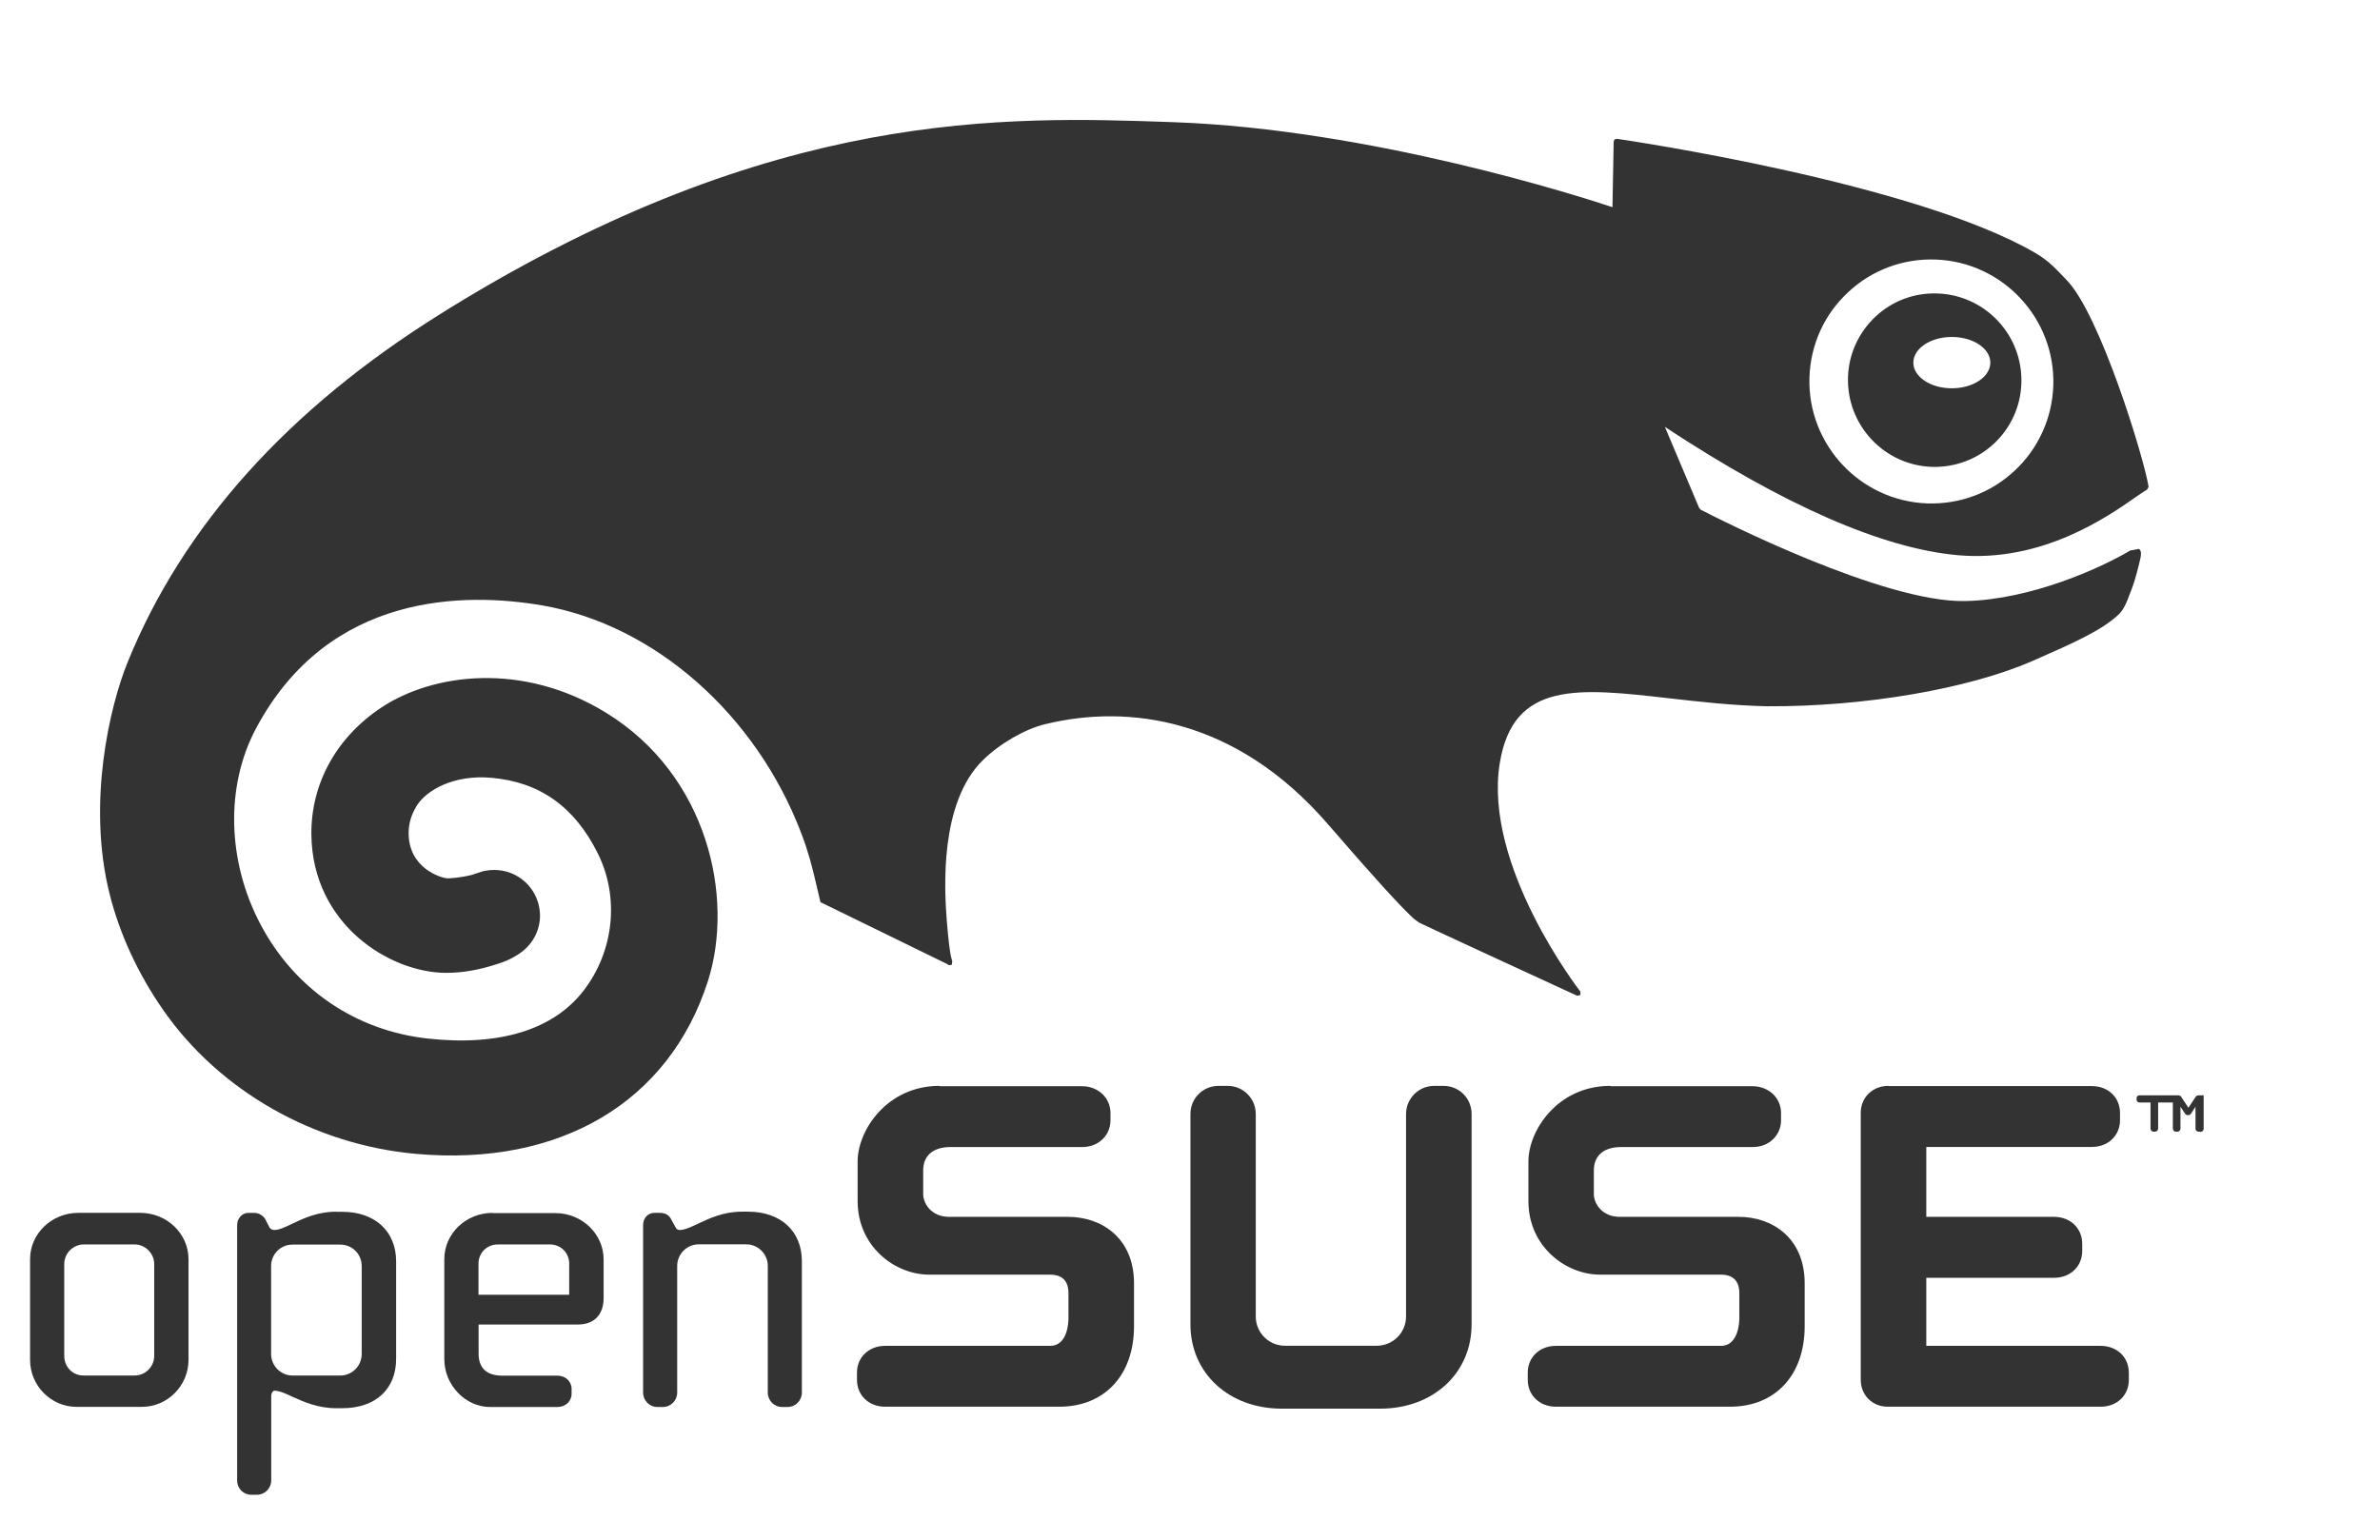
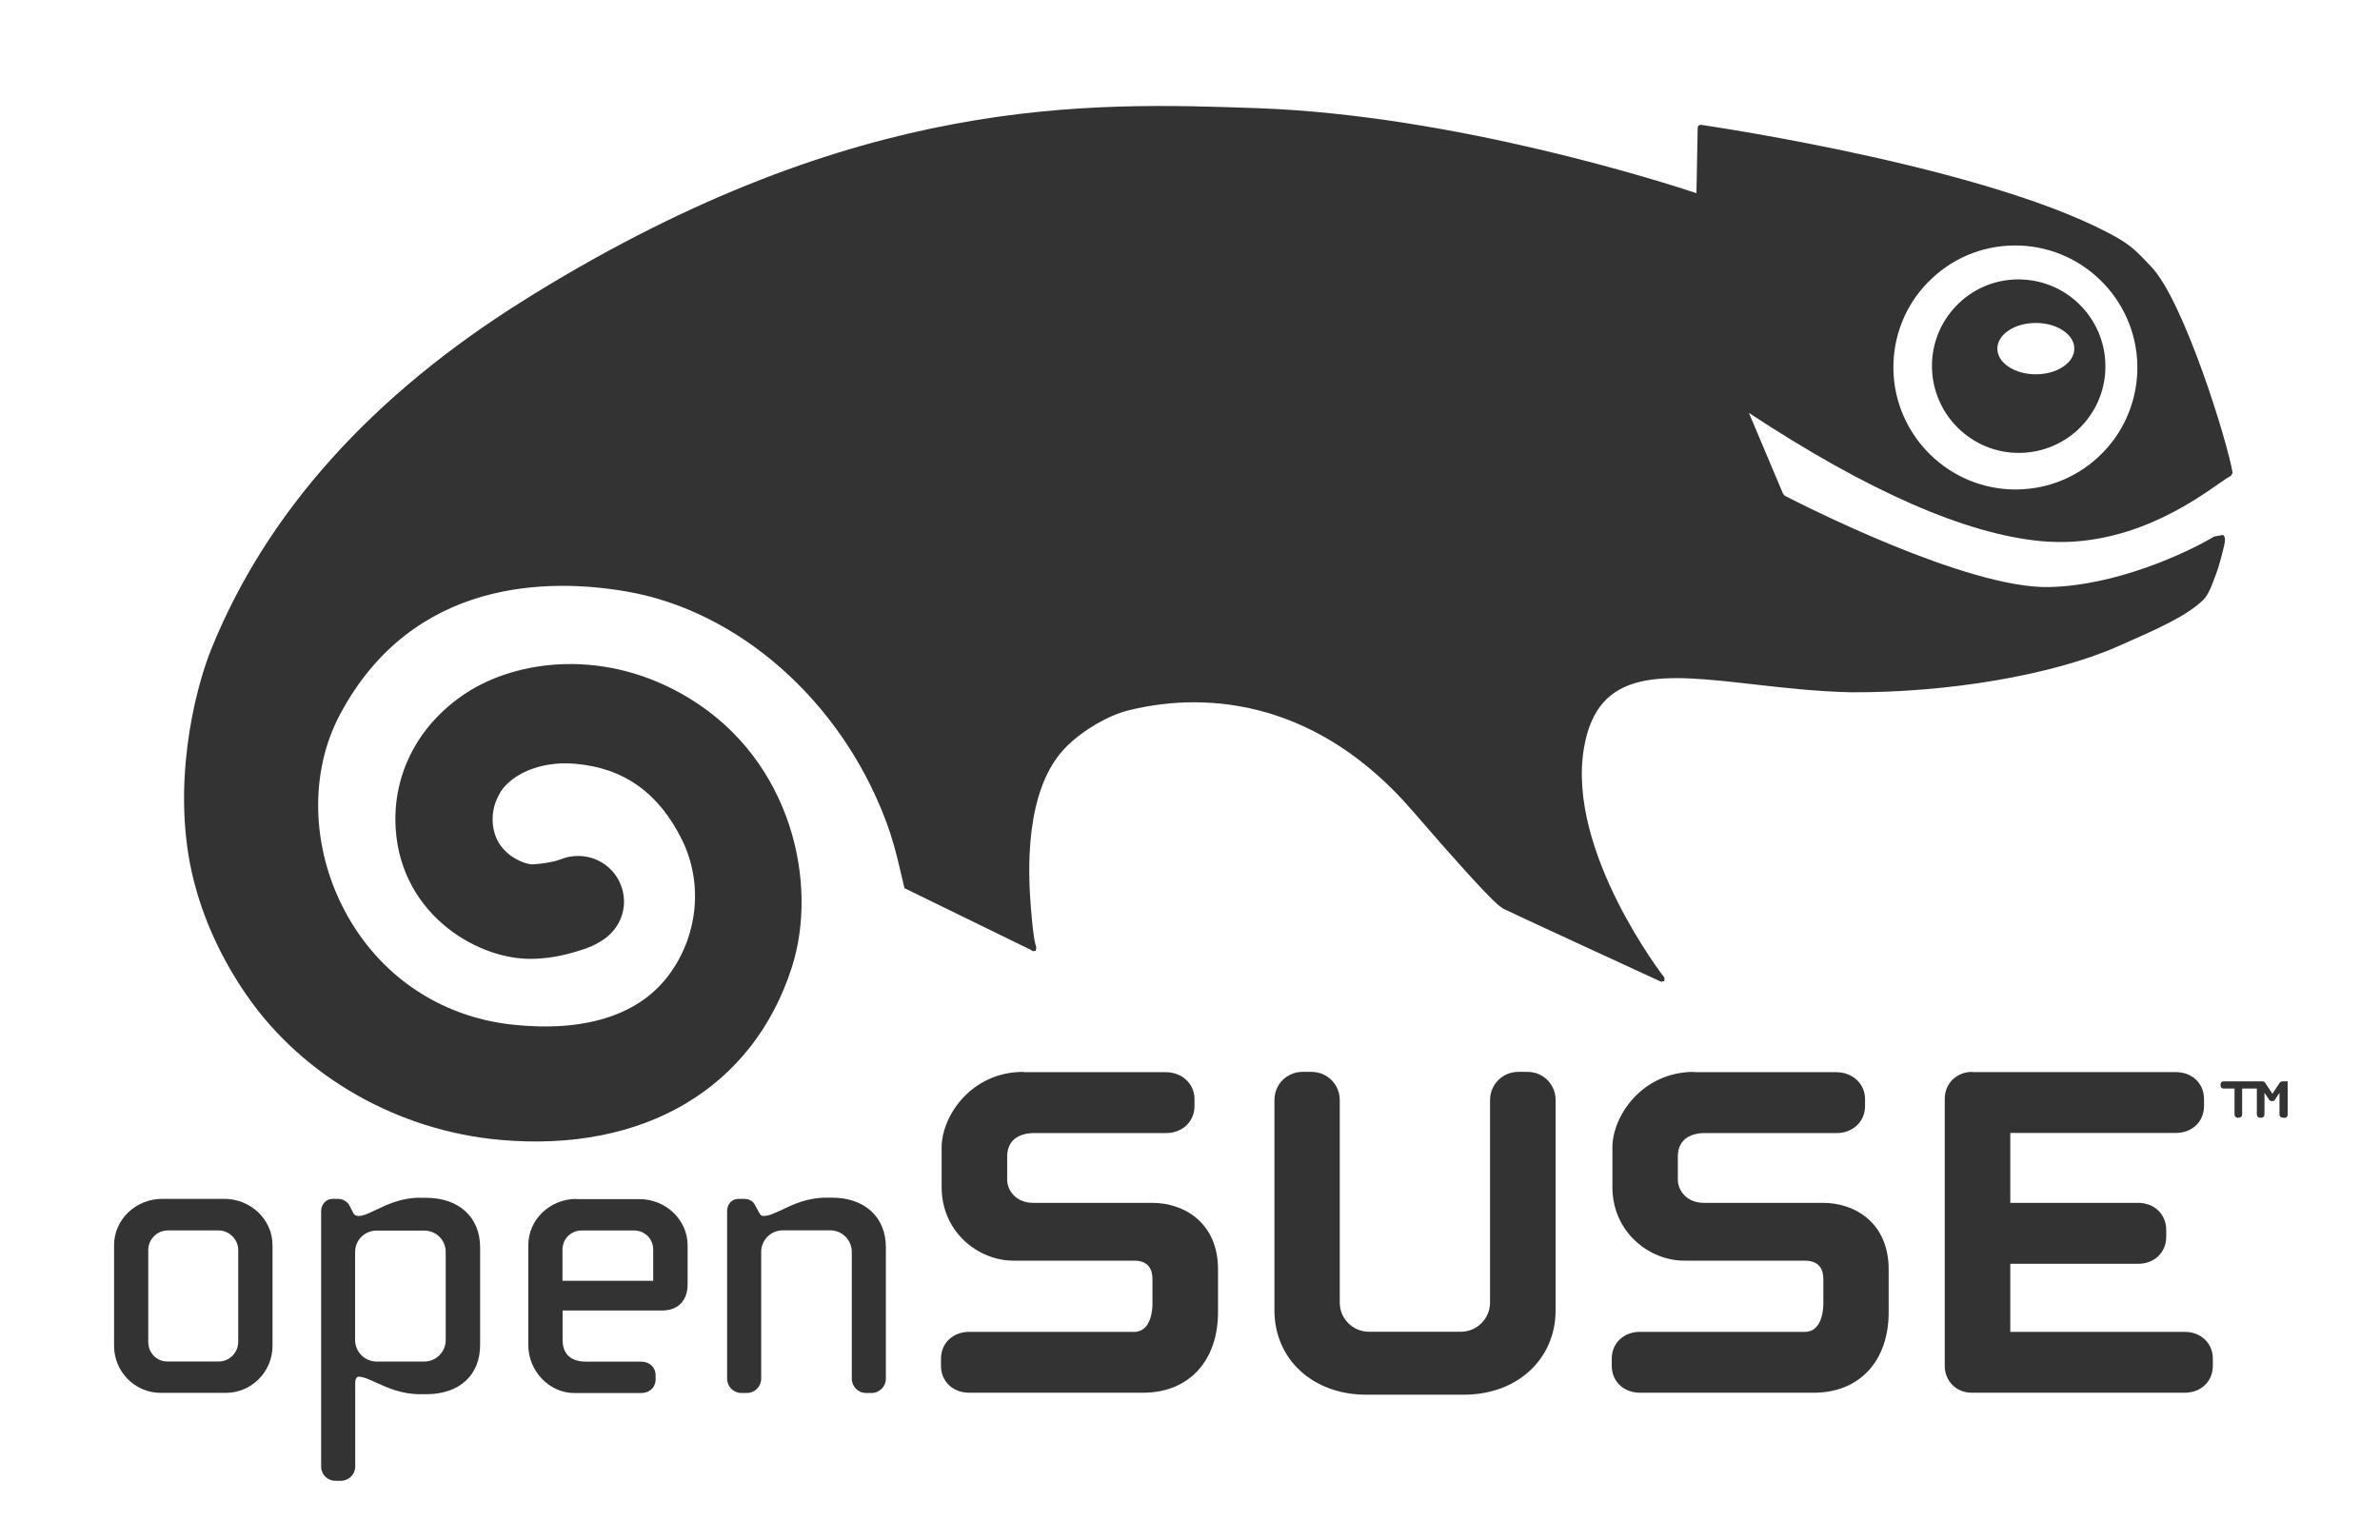
<svg xmlns="http://www.w3.org/2000/svg" id="svg2" xml:space="preserve" height="220" viewBox="0 0 340 220" width="340" version="1.1">
  <defs id="defs6">
    <clipPath id="clipPath16" clipPathUnits="userSpaceOnUse">
      <path id="path18" d="m 0,595.28 841.89,0 L 841.89,0 0,0 0,595.28 Z" />
    </clipPath>
  </defs>
-   <g id="g10" transform="matrix(1.25,0,0,-1.25,-363.5697,481.3321)" style="fill:#333333">
+   <g id="g10" transform="matrix(1.25,0,0,-1.25,-351.5697,479.3321)" style="fill:#333333">
    <g id="g12" style="fill:#333333">
      <g id="g14" clip-path="url(#clipPath16)" style="fill:#333333">
        <g id="g20" transform="translate(513.92,340.68)" style="fill:#333333">
          <path id="path22" d="M 0,0 C 2.431,0 4.403,1.315 4.403,2.93 4.403,4.553 2.431,5.868 0,5.868 -2.431,5.868 -4.396,4.553 -4.396,2.93 -4.396,1.315 -2.431,0 0,0 m -2.298,-8.982 c -5.461,0.2 -9.747,4.803 -9.564,10.272 0.084,2.647 1.216,5.094 3.138,6.901 1.932,1.807 4.453,2.747 7.101,2.647 C 3.846,10.646 8.133,6.051 7.949,0.574 7.866,-2.065 6.75,-4.512 4.819,-6.327 2.88,-8.125 0.357,-9.065 -2.298,-8.982" style="fill:#333333" />
        </g>
        <g id="g24" transform="translate(497.65,341.95)" style="fill:#333333">
          <path id="path26" d="m 0,0 c 0.131,3.724 1.691,7.178 4.418,9.709 2.719,2.548 6.271,3.862 9.995,3.74 7.691,-0.278 13.718,-6.753 13.456,-14.437 -0.139,-3.715 -1.699,-7.161 -4.418,-9.7 -2.719,-2.548 -6.262,-3.863 -10.002,-3.741 C 5.774,-14.143 -0.252,-7.675 0,0 m 37.26,-13.726 c 0.628,0.424 1.102,0.768 1.298,0.841 l 0.205,0.335 c -0.533,3.372 -5.554,19.703 -9.342,23.623 -1.054,1.078 -1.895,2.122 -3.594,3.119 -13.725,8.002 -46.314,12.837 -47.841,13.057 l -0.261,-0.074 -0.098,-0.228 c 0,0 -0.123,-6.761 -0.14,-7.513 -3.332,1.11 -27.525,8.925 -50.21,9.717 -19.229,0.678 -45.499,1.593 -82.619,-21.222 l -1.095,-0.686 c -17.458,-10.892 -29.51,-24.317 -35.813,-39.93 -1.977,-4.907 -4.639,-15.988 -2.01,-26.415 1.144,-4.565 3.259,-9.138 6.117,-13.237 6.443,-9.259 17.262,-15.41 28.914,-16.446 16.446,-1.469 28.907,5.92 33.34,19.753 3.045,9.545 0,23.55 -11.676,30.695 -9.498,5.822 -19.721,4.491 -25.641,0.579 -5.144,-3.412 -8.059,-8.703 -8.002,-14.526 0.114,-10.313 9.007,-15.8 15.393,-15.808 1.861,0 3.722,0.318 5.83,1.004 0.743,0.228 1.453,0.505 2.228,0.988 l 0.237,0.154 0.156,0.09 -0.058,-0.024 c 1.462,0.98 2.344,2.596 2.344,4.328 0,0.473 -0.073,0.955 -0.204,1.436 -0.751,2.606 -3.332,4.19 -6.01,3.699 l -0.359,-0.073 -0.491,-0.163 -0.71,-0.236 c -1.469,-0.368 -2.581,-0.393 -2.809,-0.401 -0.751,0.049 -4.434,1.151 -4.434,5.185 l 0,0.049 c 0.009,1.478 0.605,2.515 0.931,3.079 1.135,1.797 4.27,3.56 8.509,3.184 5.552,-0.473 9.553,-3.323 12.207,-8.696 2.467,-4.998 1.821,-11.138 -1.657,-15.645 -3.455,-4.468 -9.603,-6.362 -17.785,-5.471 -8.248,0.905 -15.22,5.65 -19.124,13.04 -3.821,7.219 -4.034,15.785 -0.547,22.365 8.354,15.76 24.121,15.597 32.769,14.103 12.804,-2.213 24.423,-12.461 29.592,-26.089 0.825,-2.173 1.249,-3.896 1.616,-5.463 l 0.556,-2.36 14.461,-7.064 0.196,-0.138 10e-4,0 0.35,0.033 0.058,0.416 c -0.09,0.327 -0.302,0.621 -0.63,4.672 -0.277,3.584 -0.841,13.415 4.108,18.29 1.919,1.903 4.85,3.593 7.162,4.14 9.479,2.311 21.785,0.71 32.294,-11.44 5.423,-6.279 8.085,-9.146 9.416,-10.428 l 0.456,-0.424 0.555,-0.4 c 0.433,-0.245 18.063,-8.361 18.063,-8.361 l 0.358,0.089 0.009,0.383 c -0.113,0.131 -11.17,14.413 -9.211,26.179 1.552,9.374 9.015,8.533 19.328,7.358 3.373,-0.384 7.211,-0.825 11.18,-0.915 11.079,-0.065 23.019,1.968 30.376,5.185 4.76,2.082 7.798,3.455 9.7,5.185 0.686,0.564 1.044,1.495 1.412,2.475 l 0.254,0.661 c 0.31,0.792 0.759,2.49 0.955,3.413 0.091,0.408 0.131,0.85 -0.155,1.07 l -1.021,-0.188 c -3.225,-1.935 -11.301,-5.626 -18.862,-5.773 -9.366,-0.196 -28.244,9.424 -30.213,10.444 l -0.187,0.22 c -0.475,1.128 -3.308,7.831 -3.904,9.243 13.588,-8.948 24.856,-13.898 33.487,-14.665 9.603,-0.857 17.092,4.385 20.292,6.623" style="fill:#333333" />
        </g>
        <g id="g28" transform="translate(542.28,255.7)" style="fill:#333333">
          <path id="path30" d="m 0,0 -0.162,0 c -0.187,0 -0.349,0.162 -0.349,0.35 l 0,2.5 -0.547,-0.833 C -1.12,1.93 -1.232,1.893 -1.332,1.893 l -0.063,0 c -0.098,0 -0.21,0.037 -0.273,0.124 l -0.56,0.833 0,-2.5 C -2.228,0.162 -2.39,0 -2.589,0 L -2.75,0 c -0.188,0 -0.349,0.162 -0.349,0.35 l 0,2.986 -1.68,0 0,-2.986 C -4.779,0.162 -4.953,0 -5.152,0 l -0.15,0 C -5.488,0 -5.65,0.162 -5.65,0.35 l 0,2.986 -1.257,0 c -0.187,0 -0.336,0.125 -0.336,0.323 l 0,0.175 c 0,0.199 0.149,0.323 0.336,0.323 l 4.405,0 c 0.175,0 0.286,-0.061 0.349,-0.162 l 0.834,-1.257 0.834,1.257 c 0.062,0.087 0.162,0.162 0.348,0.162 l 0.56,0 0,-3.833 c 0,-0.186 -0.174,-0.348 -0.373,-0.348" style="fill:#333333" />
        </g>
        <g id="g32" transform="translate(398.23,260.94)" style="fill:#333333">
          <path id="path34" d="m 0,0 c -6.023,0 -9.359,-5.103 -9.359,-8.637 l 0,-4.531 c 0,-5.189 4.244,-8.412 8.189,-8.412 l 13.814,0 c 1.73,0 2.091,-1.133 2.091,-2.091 l 0,-2.925 c 0,-0.31 -0.049,-3.124 -2.091,-3.124 l -18.854,0 c -1.867,0 -3.224,-1.294 -3.224,-3.073 l 0,-0.81 c 0,-1.766 1.344,-3.074 3.224,-3.074 l 19.887,0 c 5.19,0 8.551,3.61 8.551,9.21 l 0,4.891 c 0,5.252 -3.785,7.603 -7.531,7.603 l -13.59,0 c -2.053,0 -2.974,1.52 -2.974,2.615 l 0,2.688 c 0,1.705 1.133,2.676 3.124,2.676 l 15.058,0 c 1.842,0 3.224,1.318 3.224,3.074 l 0,0.809 c 0,1.742 -1.406,3.074 -3.286,3.074 l -16.229,0" style="fill:#333333" />
        </g>
        <g id="g36" transform="translate(454.77,260.94)" style="fill:#333333">
          <path id="path38" d="m 0,0 c -1.78,0 -3.224,-1.443 -3.224,-3.224 l 0,-23.148 c 0,-1.842 -1.505,-3.335 -3.335,-3.335 l -10.504,0 c -1.842,0 -3.335,1.493 -3.335,3.335 l 0,23.148 c 0,1.781 -1.431,3.224 -3.224,3.224 l -1.021,0 c -1.792,0 -3.222,-1.419 -3.222,-3.224 l 0,-24.032 c 0,-5.588 4.392,-9.644 10.454,-9.644 l 11.225,0 c 6.061,0 10.455,4.056 10.455,9.644 l 0,24.032 C 4.269,-1.419 2.85,0 1.045,0 L 0.024,0" style="fill:#333333" />
        </g>
        <g id="g40" transform="translate(474.89,260.94)" style="fill:#333333">
          <path id="path42" d="m 0,0 c -6.023,0 -9.359,-5.103 -9.359,-8.637 l 0,-4.531 c 0,-5.189 4.255,-8.412 8.189,-8.412 l 13.814,0 c 1.73,0 2.103,-1.133 2.103,-2.091 l 0,-2.925 c 0,-0.31 -0.061,-3.124 -2.103,-3.124 l -18.855,0 c -1.866,0 -3.223,-1.294 -3.223,-3.073 l 0,-0.81 c 0,-1.766 1.357,-3.074 3.223,-3.074 l 19.876,0 c 5.202,0 8.549,3.61 8.549,9.21 l 0,4.891 c 0,5.252 -3.771,7.603 -7.528,7.603 l -13.591,0 c -2.054,0 -2.975,1.52 -2.975,2.615 l 0,2.688 c 0,1.705 1.133,2.676 3.111,2.676 l 15.059,0 c 1.83,0 3.224,1.318 3.224,3.074 l 0,0.809 c 0,1.742 -1.407,3.074 -3.298,3.074 L 0,-0.037" style="fill:#333333" />
        </g>
        <g id="g44" transform="translate(506.66,260.94)" style="fill:#333333">
          <path id="path46" d="m 0,0 c -1.779,0 -3.148,-1.319 -3.148,-3.074 l 0,-30.529 c 0,-1.742 1.318,-3.074 3.085,-3.074 l 24.331,0 c 1.867,0 3.223,1.294 3.223,3.074 l 0,0.81 c 0,1.767 -1.344,3.073 -3.223,3.073 l -19.925,0 0,7.779 14.598,0 c 1.868,0 3.224,1.295 3.224,3.086 l 0,0.796 c 0,1.78 -1.356,3.086 -3.224,3.086 l -14.598,0 0,7.991 18.917,0 c 1.867,0 3.223,1.294 3.223,3.074 l 0,0.808 c 0,1.781 -1.356,3.075 -3.223,3.075 l -23.247,0" style="fill:#333333" />
        </g>
        <g id="g48" transform="translate(298.2,230.07)" style="fill:#333333">
          <path id="path50" d="m 0,0 0,10.504 c 0,1.232 1.009,2.24 2.24,2.24 l 5.8,0 c 1.207,0 2.24,-1.021 2.24,-2.24 L 10.28,0 c 0,-1.232 -1.008,-2.24 -2.24,-2.24 l -5.85,0 C 0.959,-2.24 0,-1.257 0,0 m 1.605,16.354 c -3.036,0 -5.512,-2.366 -5.512,-5.29 l 0,-11.512 c 0,-2.962 2.389,-5.376 5.326,-5.376 l 7.442,0 c 2.938,0 5.339,2.414 5.339,5.376 l 0,11.512 c 0,2.913 -2.476,5.29 -5.512,5.29 l -7.083,0 z" style="fill:#333333" />
        </g>
        <g id="g52" transform="translate(321.84,230.29)" style="fill:#333333">
          <path id="path54" d="m 0,0 0,10.043 c 0,1.381 1.083,2.464 2.465,2.464 l 5.426,0 c 1.381,0 2.463,-1.083 2.463,-2.464 L 10.354,0 c 0,-1.357 -1.094,-2.465 -2.463,-2.465 l -5.426,0 C 1.107,-2.465 0,-1.357 0,0 m 7.442,16.266 c -2.153,0 -3.758,-0.772 -5.065,-1.395 -0.784,-0.373 -1.468,-0.696 -2.003,-0.696 -0.225,0 -0.436,0.098 -0.548,0.273 l -0.485,0.947 c -0.112,0.248 -0.611,0.734 -1.233,0.734 l -0.721,0 c -0.698,0 -1.27,-0.623 -1.27,-1.406 l 0,-29.185 c 0,-0.909 0.71,-1.63 1.631,-1.63 l 0.635,0 c 0.895,0 1.63,0.735 1.63,1.63 l 0,9.683 c 0,0.286 0.186,0.585 0.361,0.585 0.535,0 1.219,-0.299 2.016,-0.673 1.294,-0.584 2.912,-1.331 5.065,-1.331 l 0.672,0 c 3.796,0 6.16,2.165 6.16,5.649 l 0,11.139 c 0,3.435 -2.414,5.663 -6.16,5.663 l -0.685,0 0,0.013 z" style="fill:#333333" />
        </g>
        <g id="g56" transform="translate(345.54,240.62)" style="fill:#333333">
          <path id="path58" d="m 0,0 c 0,1.22 0.959,2.19 2.19,2.19 l 5.987,0 c 1.232,0 2.19,-0.959 2.19,-2.19 l 0,-3.56 L 0,-3.56 0,0 m 1.605,5.8 c -3.036,0 -5.512,-2.365 -5.512,-5.289 l 0,-11.426 c 0,-2.961 2.402,-5.476 5.239,-5.476 l 7.679,0 c 0.946,0 1.631,0.648 1.631,1.544 l 0,0.497 c 0,0.896 -0.685,1.543 -1.631,1.543 l -6.297,0 c -1.768,0 -2.701,0.86 -2.701,2.515 l 0,3.335 11.375,0 c 1.817,0 2.912,1.12 2.912,3.012 l 0,4.43 c 0,2.912 -2.477,5.289 -5.513,5.289 l -7.169,0 L 1.605,5.8 Z" style="fill:#333333" />
        </g>
        <g id="g60" transform="translate(375.68,246.56)" style="fill:#333333">
          <path id="path62" d="m 0,0 c -2.141,0 -3.759,-0.76 -5.053,-1.382 -0.809,-0.373 -1.506,-0.709 -2.066,-0.709 -0.249,0 -0.349,0.025 -0.535,0.361 l -0.449,0.822 c -0.248,0.51 -0.683,0.771 -1.281,0.771 l -0.635,0 c -0.758,0 -1.306,-0.586 -1.306,-1.406 l 0,-19.141 c 0,-0.909 0.721,-1.643 1.63,-1.643 l 0.634,0 c 0.897,0 1.63,0.734 1.63,1.643 l 0,14.486 c 0,1.356 1.109,2.464 2.465,2.464 l 5.426,0 c 1.356,0 2.464,-1.108 2.464,-2.464 l 0,-14.486 c 0,-0.909 0.722,-1.643 1.631,-1.643 l 0.634,0 c 0.896,0 1.63,0.734 1.63,1.643 l 0,15.021 C 6.819,-2.229 4.405,0 0.659,0 l -0.684,0" style="fill:#333333" />
        </g>
      </g>
    </g>
  </g>
</svg>
